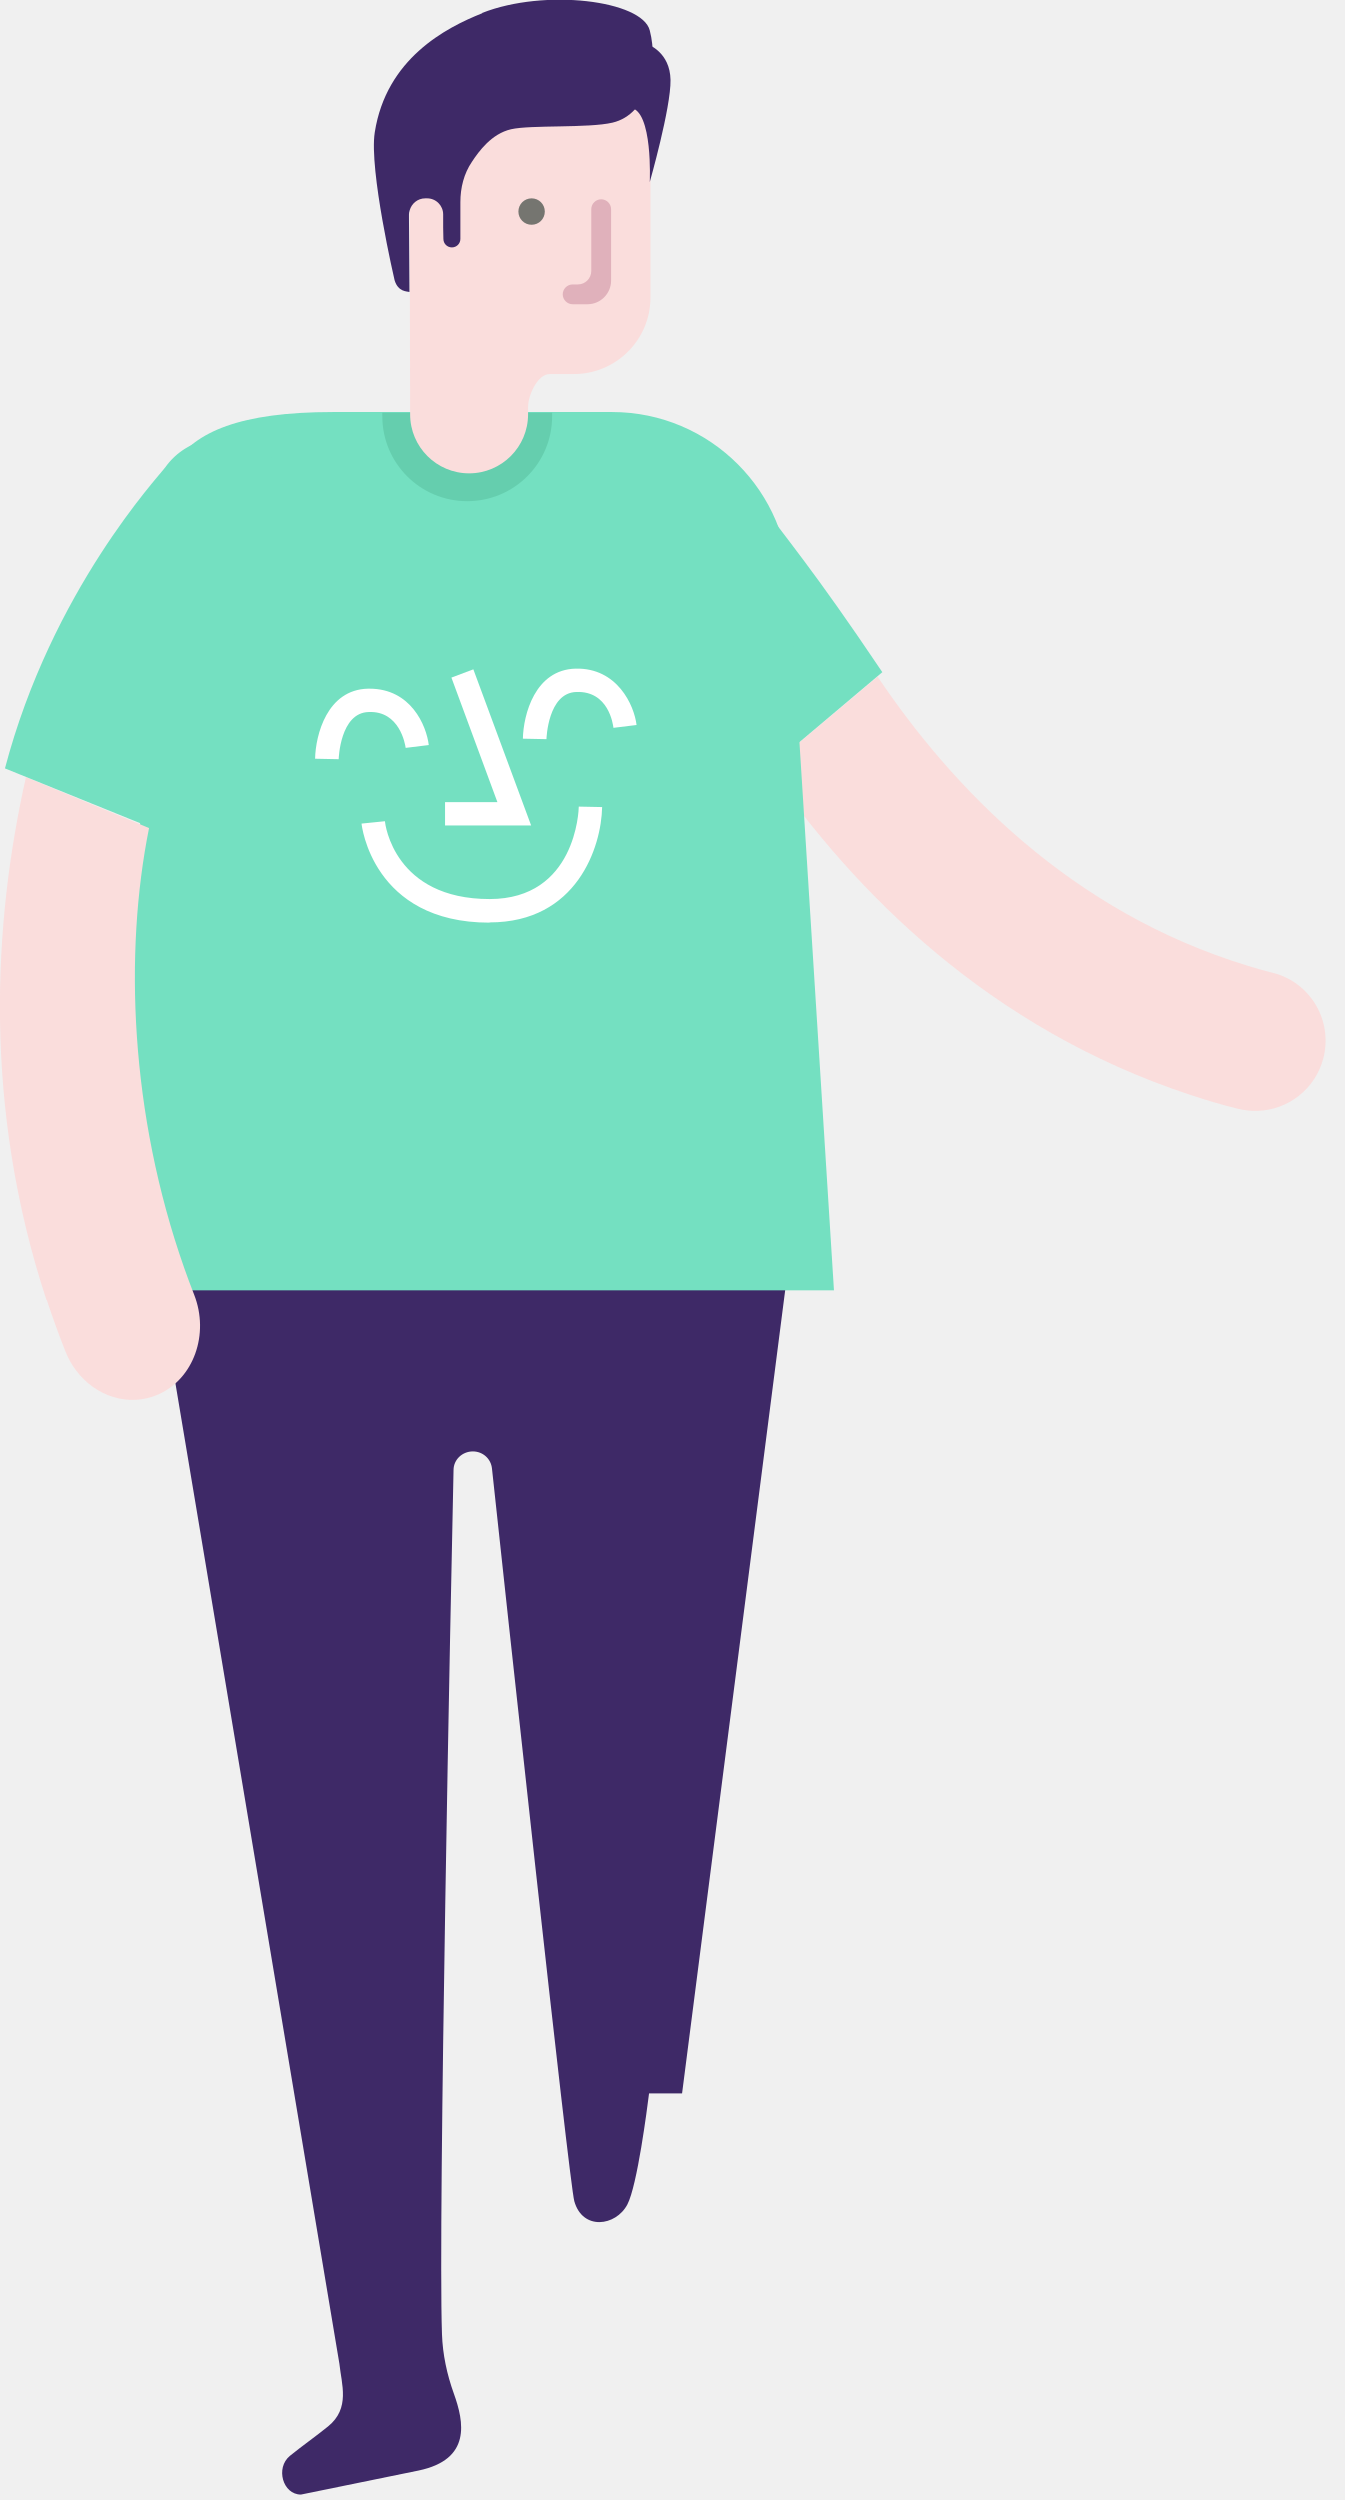
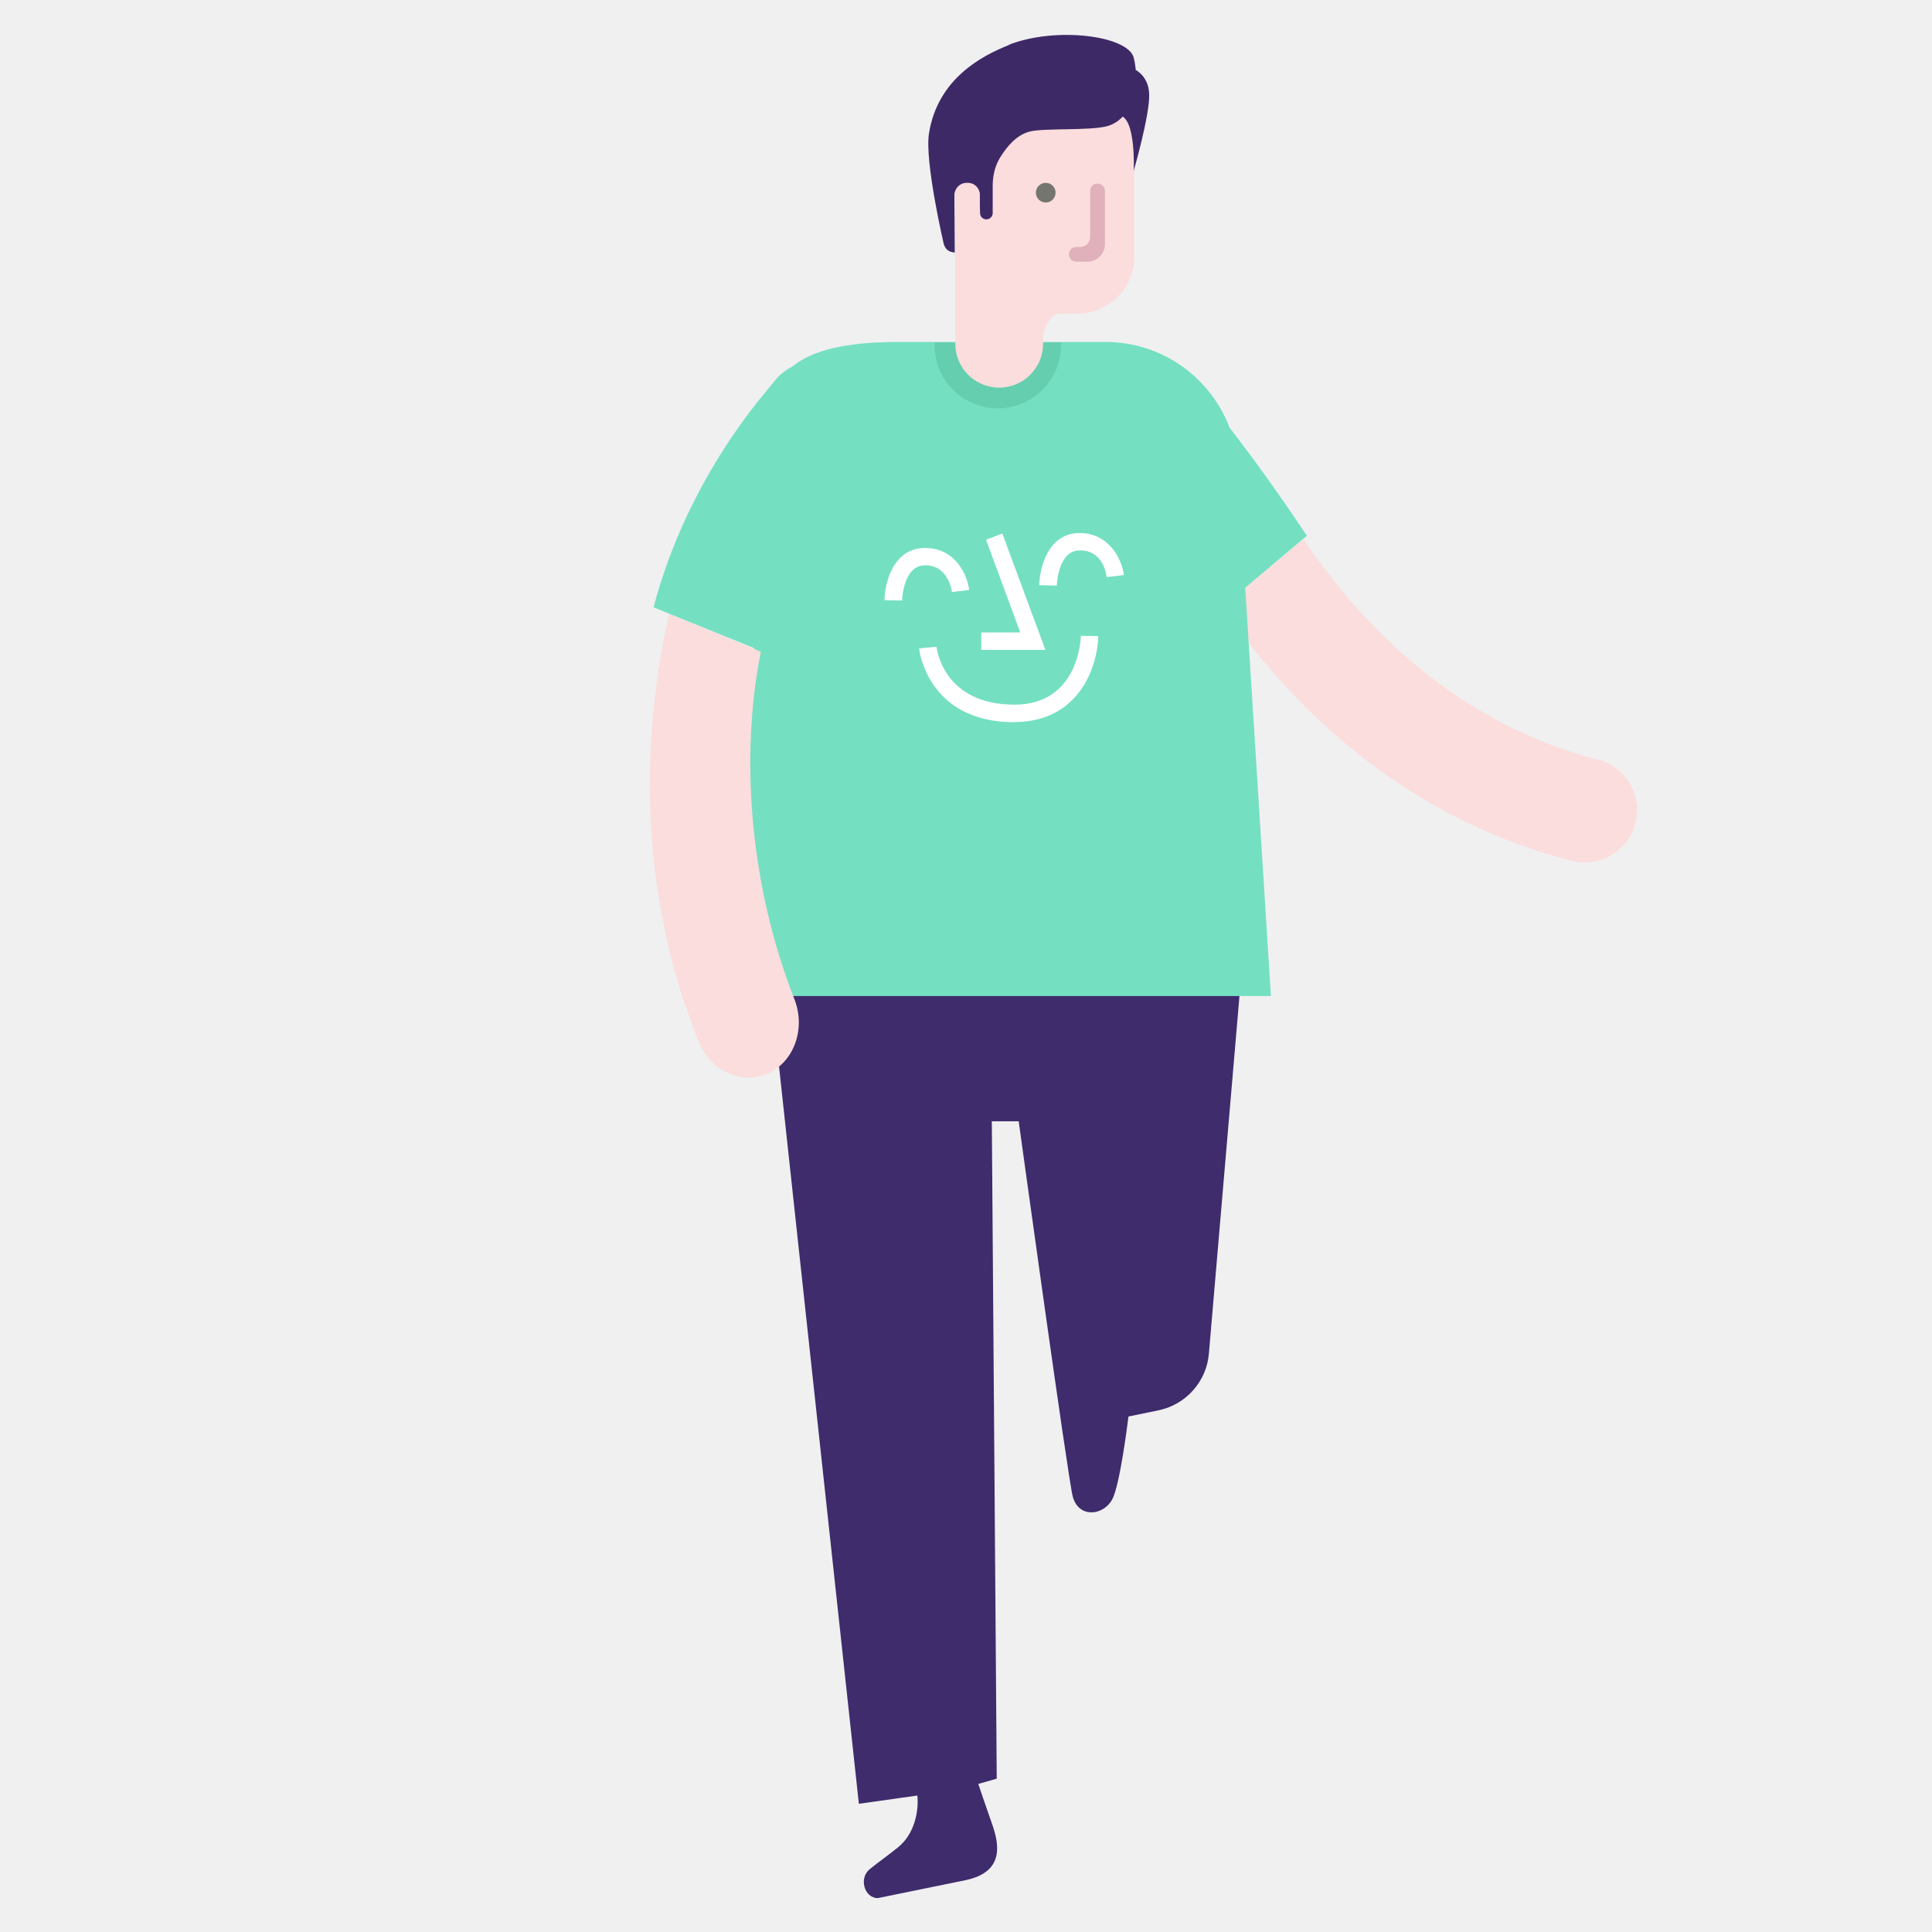
- <svg xmlns="http://www.w3.org/2000/svg" width="57" height="106" viewBox="0 0 57 106" fill="none">
-   <g clip-path="url(#clip0_134_1300)">
-     <path d="M33.38 53.94H6.65L14.39 100.22C14.48 101.09 14.86 102.11 13.91 102.88C13.38 103.31 12.82 103.7 12.29 104.13C11.67 104.64 11.99 105.77 12.76 105.77L17.75 104.75C19.99 104.28 19.68 102.7 19.24 101.48C18.95 100.67 18.77 99.83 18.74 98.97C18.57 94.09 19.12 67.3 19.23 62.33C19.23 61.89 19.6 61.54 20.05 61.54C20.47 61.54 20.82 61.85 20.86 62.27C21.36 66.94 24.13 92.53 24.35 93.33C24.7 94.58 26.11 94.4 26.6 93.47C27.02 92.67 27.44 89.4 27.52 88.76H28.92L33.39 53.94H33.38Z" fill="#3E2967" />
-     <path d="M53.97 41.25C53.61 41.16 53.26 41.06 52.91 40.95C45.38 38.66 40.35 33.36 37.21 28.69L32.6 32.57C36.23 37.82 41.94 43.61 50.46 46.42C51.12 46.64 51.79 46.84 52.48 47.01C52.76 47.08 53.05 47.11 53.33 47.1C54.61 47.06 55.77 46.18 56.11 44.87C56.52 43.28 55.57 41.66 53.98 41.25H53.97Z" fill="#FADDDC" />
-     <path d="M31.76 20.68C30.74 19.28 26.56 17.83 25.2 18.31C23.65 18.86 24.91 21.58 25.23 23.19C25.41 24.08 28.04 27.87 31.77 33.26L37.41 28.5C34.39 24.01 33.47 23.02 31.76 20.68Z" fill="#74E0C1" />
-     <path d="M35.37 54.71H4.68L6.57 25.01C6.57 20.85 6.22 17.47 14.11 17.47H25.95C30.11 17.47 33.49 20.85 33.49 25.01L35.36 54.71H35.37Z" fill="#74E0C1" />
-     <path d="M1.98 55.11C2.22 55.83 2.48 56.56 2.77 57.29C2.89 57.59 3.04 57.86 3.22 58.1C4.05 59.21 5.46 59.67 6.7 59.13C8.21 58.47 8.89 56.57 8.23 54.89C8.08 54.51 7.94 54.13 7.81 53.76C5.51 47.22 5.26 40.38 6.32 35.11L1.1 32.95C-0.3 39.19 -0.72 46.94 1.97 55.12L1.98 55.11Z" fill="#FADDDC" />
-     <path d="M11.15 19.13C9.82 18.18 7.96 18.48 7.01 19.81C6.74 20.19 2.2 25.02 0.21 32.58L7.02 35.34C8.69 28.37 11.79 23.36 11.85 23.27C12.8 21.93 12.49 20.08 11.16 19.12L11.15 19.13Z" fill="#74E0C1" />
-     <path d="M16.21 17.5H23.41V17.65C23.41 19.64 21.8 21.25 19.81 21.25C17.82 21.25 16.21 19.64 16.21 17.65V17.5Z" fill="#65CEAE" />
-     <path d="M22.52 35H18.87V34.01H21.09L19.14 28.73L20.07 28.38L22.52 35Z" fill="white" />
-     <path d="M14.35 32.19L13.36 32.17C13.38 31.16 13.87 29.24 15.6 29.2C15.62 29.2 15.65 29.2 15.67 29.2C17.42 29.2 18.08 30.76 18.18 31.59L17.2 31.71C17.18 31.55 16.94 30.13 15.63 30.19C14.42 30.22 14.36 32.17 14.36 32.19H14.35Z" fill="white" />
-     <path d="M23.16 31.34L22.17 31.32C22.19 30.31 22.68 28.39 24.41 28.35C26.17 28.31 26.89 29.9 26.99 30.74L26.01 30.86C25.99 30.7 25.8 29.29 24.44 29.34C23.23 29.37 23.17 31.32 23.17 31.34H23.16Z" fill="white" />
-     <path d="M20.75 39.12C15.79 39.12 15.33 34.97 15.33 34.92L16.32 34.82C16.33 34.95 16.72 38.12 20.76 38.12C24.41 38.12 24.54 34.36 24.54 34.2L25.53 34.22C25.5 35.91 24.46 39.11 20.76 39.11L20.75 39.12Z" fill="white" />
-     <path d="M17.34 4.61H27.58V12.61C27.58 14.41 26.12 15.86 24.33 15.86H23.3C22.8 15.86 22.39 16.75 22.39 17.26V17.57C22.39 18.95 21.27 20.07 19.89 20.07C18.51 20.07 17.39 18.95 17.39 17.57L17.36 4.61H17.34Z" fill="#FADDDC" />
-     <path d="M24.29 12.9H24.91C25.46 12.9 25.91 12.45 25.91 11.9V8.87C25.91 8.64 25.72 8.45 25.49 8.45C25.26 8.45 25.07 8.64 25.07 8.87V11.49C25.07 11.8 24.82 12.06 24.5 12.06H24.28C24.05 12.06 23.86 12.25 23.86 12.48C23.86 12.71 24.05 12.9 24.28 12.9H24.29Z" fill="#E0B1BB" />
-     <path d="M21.98 8.97C21.98 9.28 22.23 9.53 22.54 9.53C22.85 9.53 23.1 9.28 23.1 8.97C23.1 8.66 22.85 8.41 22.54 8.41C22.23 8.41 21.98 8.66 21.98 8.97Z" fill="#757570" />
-     <path d="M20.45 0.56C18.89 1.18 16.38 2.49 15.89 5.61C15.64 7.2 16.73 11.88 16.73 11.88C16.88 12.38 17.25 12.35 17.36 12.38L17.34 9.22V9.1C17.34 9.04 17.35 8.98 17.37 8.92C17.45 8.63 17.71 8.41 18.03 8.41H18.11C18.49 8.41 18.79 8.72 18.79 9.09V9.67V9.65L18.8 10.13C18.8 10.33 18.96 10.49 19.16 10.49C19.36 10.49 19.52 10.33 19.52 10.13V8.57C19.52 7.96 19.67 7.36 20.01 6.86C20.3 6.42 20.84 5.67 21.67 5.48C22.5 5.29 24.95 5.44 25.97 5.2C27.5 4.84 27.93 2.76 27.55 1.29C27.23 0.02 23.1 -0.5 20.44 0.55L20.45 0.56Z" fill="#3E2967" />
-     <path d="M27.42 1.86C27.5 1.89 28.41 2.22 28.43 3.39C28.45 4.56 27.55 7.72 27.55 7.72C27.55 7.72 27.69 4.68 26.73 4.57C25.77 4.46 27.41 1.86 27.41 1.86H27.42Z" fill="#3E2967" />
+ <svg xmlns="http://www.w3.org/2000/svg" width="110" height="110" viewBox="0 0 110 110" fill="none">
+   <g clip-path="url(#clip0_1215_3476)">
+     <path d="M70.6 56.24H43.87L48.9 102.7L52.23 102.23C52.32 103.1 52.08 104.41 51.13 105.18C50.6 105.61 50.04 106 49.51 106.43C48.89 106.94 49.21 108.07 49.98 108.07L54.97 107.05C57.21 106.58 56.9 105 56.46 103.78C56.17 102.97 55.7 101.57 55.7 101.57L56.75 101.27L56.47 63.84H58C58 63.84 60.83 84.35 61.08 85.22C61.43 86.47 62.84 86.29 63.33 85.36C63.75 84.56 64.17 81.29 64.25 80.65L65.95 80.3C67.52 79.98 68.7 78.66 68.83 77.06L70.61 56.24H70.6Z" fill="#3E2C6D" />
+     <path d="M90.97 43.25C90.61 43.16 90.26 43.06 89.91 42.95C82.38 40.66 77.35 35.36 74.21 30.69L69.6 34.57C73.23 39.82 78.94 45.61 87.46 48.42C88.12 48.64 88.79 48.84 89.48 49.01C89.76 49.08 90.05 49.11 90.33 49.1C91.61 49.06 92.77 48.18 93.11 46.87C93.52 45.28 92.57 43.66 90.98 43.25H90.97Z" fill="#FADDDC" />
+     <path d="M68.76 22.68C67.74 21.28 63.56 19.83 62.2 20.31C60.65 20.86 61.91 23.58 62.23 25.19C62.41 26.08 65.04 29.87 68.77 35.26L74.41 30.5C71.39 26.01 70.47 25.02 68.76 22.68Z" fill="#74E0C1" />
+     <path d="M72.37 56.71H41.68L43.57 27.01C43.57 22.85 43.22 19.47 51.11 19.47H62.95C67.11 19.47 70.49 22.85 70.49 27.01L72.36 56.71H72.37Z" fill="#74E0C1" />
+     <path d="M38.98 57.11C39.22 57.83 39.48 58.56 39.77 59.29C39.89 59.59 40.04 59.86 40.22 60.1C41.05 61.21 42.46 61.67 43.7 61.13C45.21 60.47 45.89 58.57 45.23 56.89C45.08 56.51 44.94 56.13 44.81 55.76C42.51 49.22 42.26 42.38 43.32 37.11L38.1 34.95C36.7 41.19 36.28 48.94 38.97 57.12L38.98 57.11Z" fill="#FADDDC" />
+     <path d="M48.15 21.13C46.82 20.18 44.96 20.48 44.01 21.81C43.74 22.19 39.2 27.02 37.21 34.58L44.02 37.34C45.69 30.37 48.79 25.36 48.85 25.27C49.8 23.93 49.49 22.08 48.16 21.12L48.15 21.13Z" fill="#74E0C1" />
+     <path d="M53.21 19.5H60.41V19.65C60.41 21.64 58.8 23.25 56.81 23.25C54.82 23.25 53.21 21.64 53.21 19.65V19.5Z" fill="#65CEAE" />
+     <path d="M59.52 37H55.87V36.01H58.09L56.14 30.73L57.07 30.38L59.52 37Z" fill="white" />
+     <path d="M51.35 34.19L50.36 34.17C50.38 33.16 50.87 31.24 52.6 31.2C52.62 31.2 52.65 31.2 52.67 31.2C54.42 31.2 55.08 32.76 55.18 33.59L54.2 33.71C54.18 33.55 53.94 32.13 52.63 32.19C51.42 32.22 51.36 34.17 51.36 34.19H51.35Z" fill="white" />
+     <path d="M60.16 33.34L59.17 33.32C59.19 32.31 59.68 30.39 61.41 30.35C63.17 30.31 63.89 31.9 63.99 32.74L63.01 32.86C62.99 32.7 62.8 31.29 61.44 31.34C60.23 31.37 60.17 33.32 60.17 33.34H60.16Z" fill="white" />
+     <path d="M57.75 41.12C52.79 41.12 52.33 36.97 52.33 36.92L53.32 36.82C53.33 36.95 53.72 40.12 57.76 40.12C61.41 40.12 61.54 36.36 61.54 36.2L62.53 36.22C62.5 37.91 61.46 41.11 57.76 41.11L57.75 41.12Z" fill="white" />
+     <path d="M54.34 6.61H64.58V14.61C64.58 16.41 63.12 17.86 61.33 17.86H60.3C59.8 17.86 59.39 18.75 59.39 19.26V19.57C59.39 20.95 58.27 22.07 56.89 22.07C55.51 22.07 54.39 20.95 54.39 19.57L54.36 6.61H54.34Z" fill="#FADDDC" />
+     <path d="M61.29 14.9H61.91C62.46 14.9 62.91 14.45 62.91 13.9V10.87C62.91 10.64 62.72 10.45 62.49 10.45C62.26 10.45 62.07 10.64 62.07 10.87V13.49C62.07 13.8 61.82 14.06 61.5 14.06H61.28C61.05 14.06 60.86 14.25 60.86 14.48C60.86 14.71 61.05 14.9 61.28 14.9H61.29Z" fill="#E0B1BB" />
+     <path d="M58.98 10.97C58.98 11.28 59.23 11.53 59.54 11.53C59.85 11.53 60.1 11.28 60.1 10.97C60.1 10.66 59.85 10.41 59.54 10.41C59.23 10.41 58.98 10.66 58.98 10.97Z" fill="#757570" />
+     <path d="M57.45 2.56C55.89 3.18 53.38 4.49 52.89 7.61C52.64 9.2 53.73 13.88 53.73 13.88C53.88 14.38 54.25 14.35 54.36 14.38L54.34 11.22V11.1C54.34 11.04 54.35 10.98 54.37 10.92C54.45 10.63 54.71 10.41 55.03 10.41H55.11C55.49 10.41 55.79 10.72 55.79 11.09V11.67V11.65L55.8 12.13C55.8 12.33 55.96 12.49 56.16 12.49C56.36 12.49 56.52 12.33 56.52 12.13V10.57C56.52 9.96 56.67 9.36 57.01 8.86C57.3 8.42 57.84 7.67 58.67 7.48C59.5 7.29 61.95 7.44 62.97 7.2C64.5 6.84 64.93 4.76 64.55 3.29C64.23 2.02 60.1 1.5 57.44 2.55L57.45 2.56Z" fill="#3E2967" />
+     <path d="M64.42 3.86C64.5 3.89 65.41 4.22 65.43 5.39C65.46 6.57 64.55 9.72 64.55 9.72C64.55 9.72 64.69 6.68 63.73 6.57C62.77 6.46 64.41 3.86 64.41 3.86H64.42Z" fill="#3E2967" />
  </g>
  <defs>
-     <clipPath id="clip0_134_1300">
-       <rect width="56.2" height="105.77" fill="white" />
+     <clipPath id="clip0_1215_3476">
+       <rect width="56.2" height="106.07" fill="white" transform="translate(37 2)" />
    </clipPath>
  </defs>
</svg>
